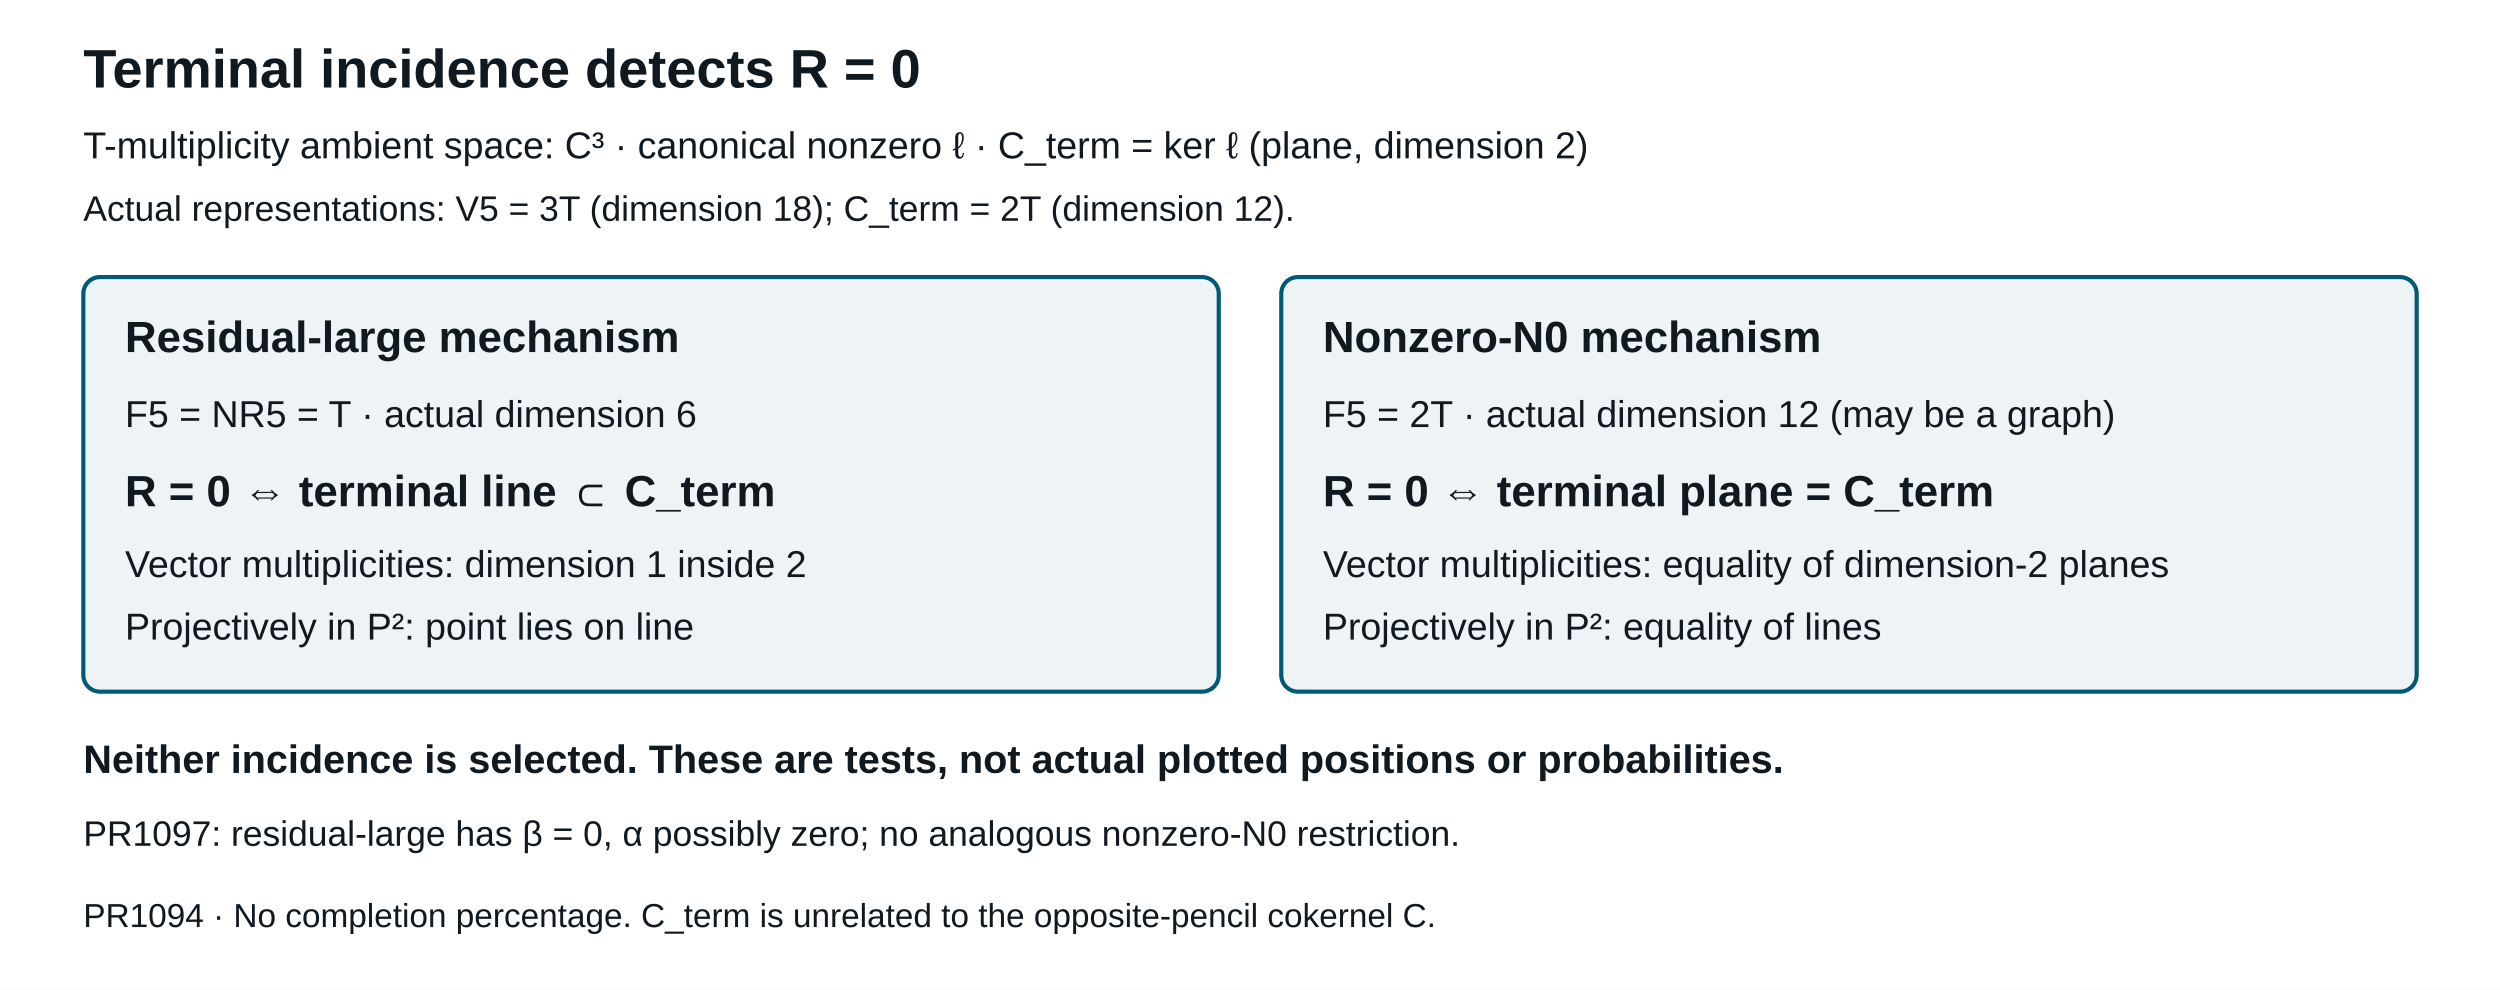
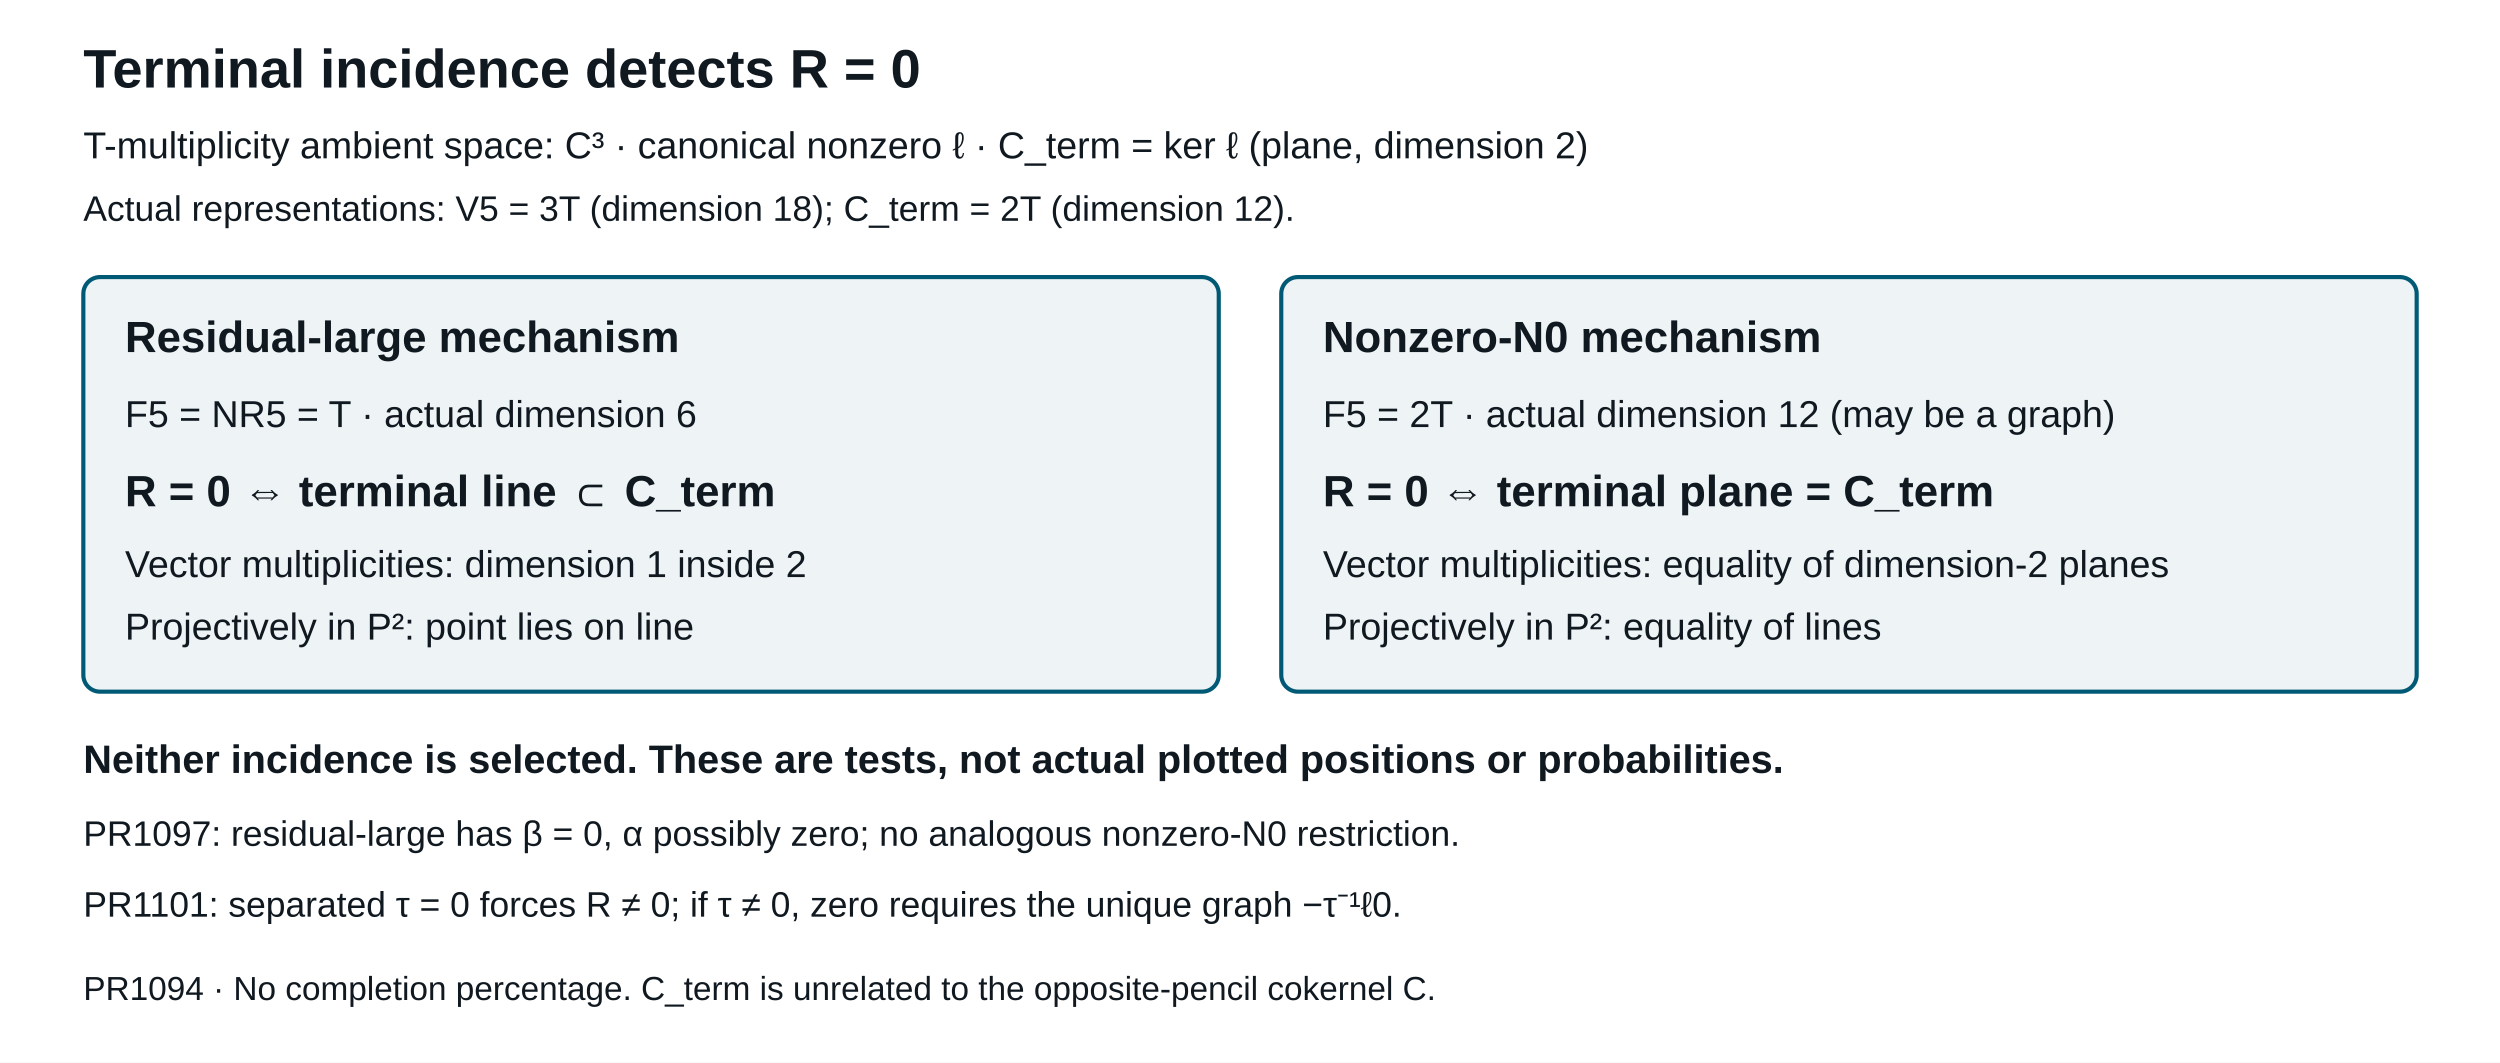
- <svg xmlns="http://www.w3.org/2000/svg" width="1200" height="475" viewBox="0 0 1200 475" role="img" aria-labelledby="title desc">
-   <rect width="1200" height="475" fill="white" />
+ <svg xmlns="http://www.w3.org/2000/svg" width="1200" height="510" viewBox="0 0 1200 510" role="img" aria-labelledby="title desc">
+   <rect width="1200" height="510" fill="white" />
  <g font-family="Arial, Helvetica, sans-serif" fill="#101820">
    <text x="40" y="42" font-size="26" font-weight="700">Terminal incidence detects R = 0</text>
    <text x="40" y="76" font-size="18">T-multiplicity ambient space: C³ · canonical nonzero ℓ · C_term = ker ℓ (plane, dimension 2)</text>
    <text x="40" y="106" font-size="17">Actual representations: V5 = 3T (dimension 18); C_term = 2T (dimension 12).</text>
    <rect x="40" y="133" width="545" height="199" rx="8" fill="#eef3f5" stroke="#005a75" stroke-width="2" />
    <rect x="615" y="133" width="545" height="199" rx="8" fill="#eef3f5" stroke="#005a75" stroke-width="2" />
    <text x="60" y="169" font-size="21" font-weight="700">Residual-large mechanism</text>
    <text x="60" y="205" font-size="18">F5 = NR5 = T · actual dimension 6</text>
    <text x="60" y="243" font-size="21" font-weight="700">R = 0 ⇔ terminal line ⊂ C_term</text>
    <text x="60" y="277" font-size="18">Vector multiplicities: dimension 1 inside 2</text>
    <text x="60" y="307" font-size="18">Projectively in P²: point lies on line</text>
    <text x="635" y="169" font-size="21" font-weight="700">Nonzero-N0 mechanism</text>
    <text x="635" y="205" font-size="18">F5 = 2T · actual dimension 12 (may be a graph)</text>
    <text x="635" y="243" font-size="21" font-weight="700">R = 0 ⇔ terminal plane = C_term</text>
    <text x="635" y="277" font-size="18">Vector multiplicities: equality of dimension-2 planes</text>
    <text x="635" y="307" font-size="18">Projectively in P²: equality of lines</text>
    <text x="40" y="371" font-size="19" font-weight="700">Neither incidence is selected. These are tests, not actual plotted positions or probabilities.</text>
    <text x="40" y="406" font-size="17">PR1097: residual-large has β = 0, α possibly zero; no analogous nonzero-N0 restriction.</text>
-     <text x="40" y="445" font-size="16">PR1094 · No completion percentage. C_term is unrelated to the opposite-pencil cokernel C.</text>
+     <text x="40" y="440" font-size="17">PR1101: separated τ = 0 forces R ≠ 0; if τ ≠ 0, zero requires the unique graph −τ⁻¹ℓ0.</text>
+     <text x="40" y="480" font-size="16">PR1094 · No completion percentage. C_term is unrelated to the opposite-pencil cokernel C.</text>
  </g>
</svg>
